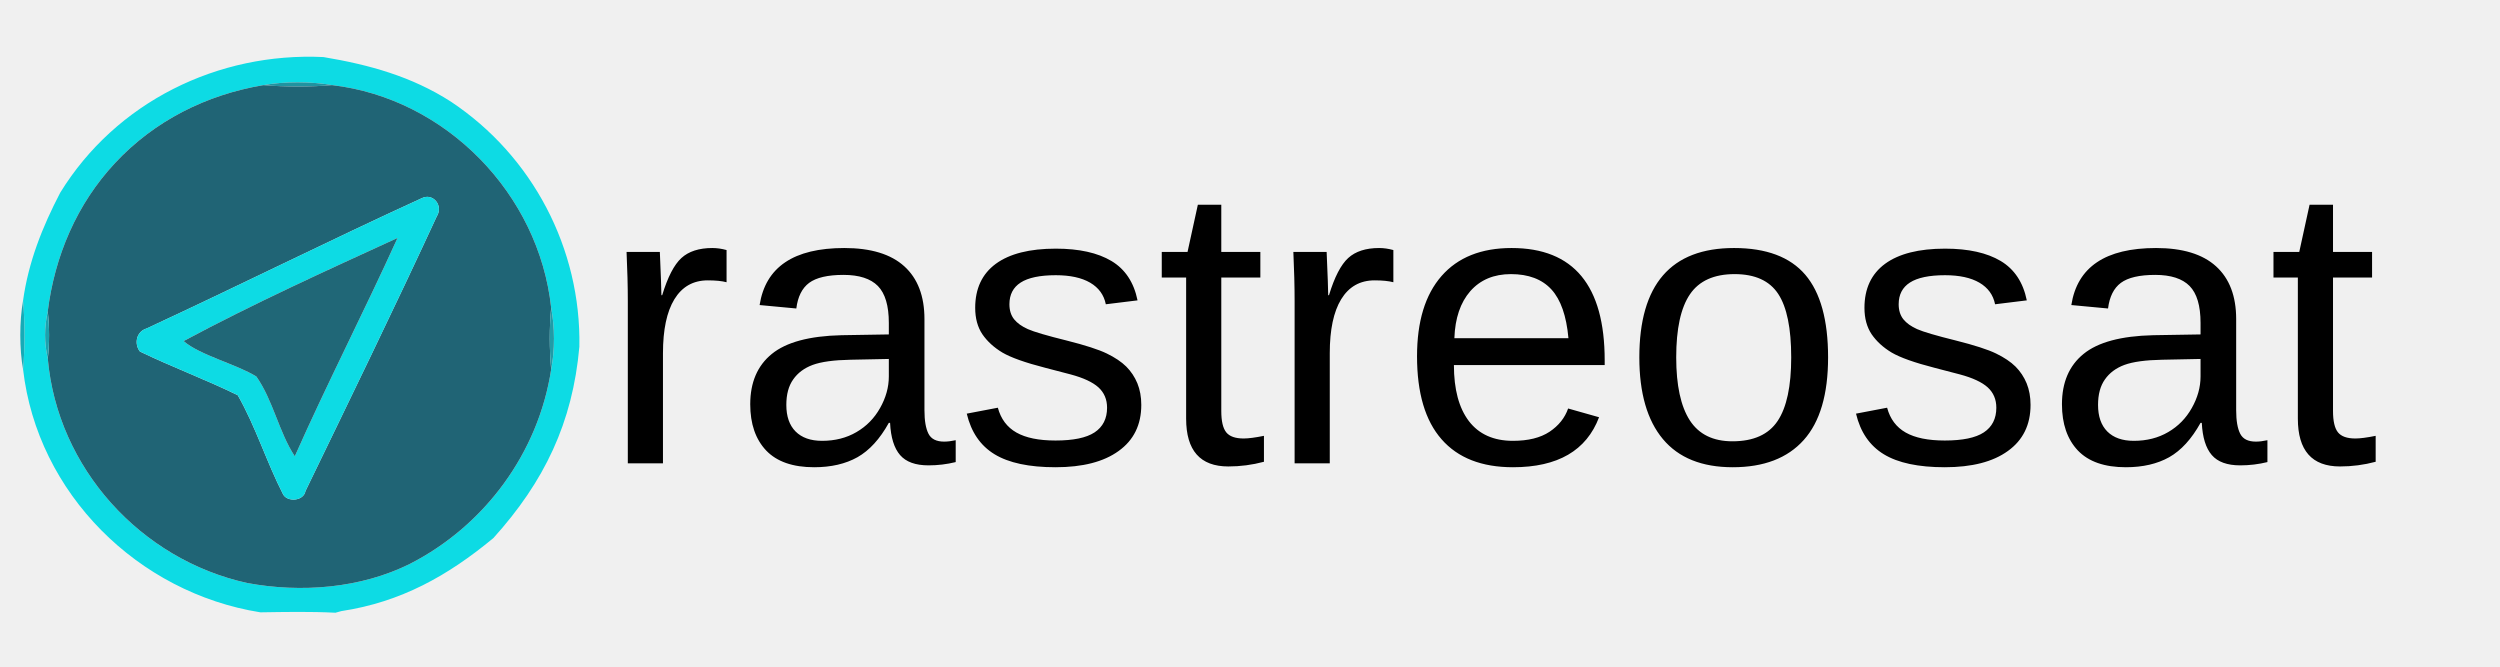
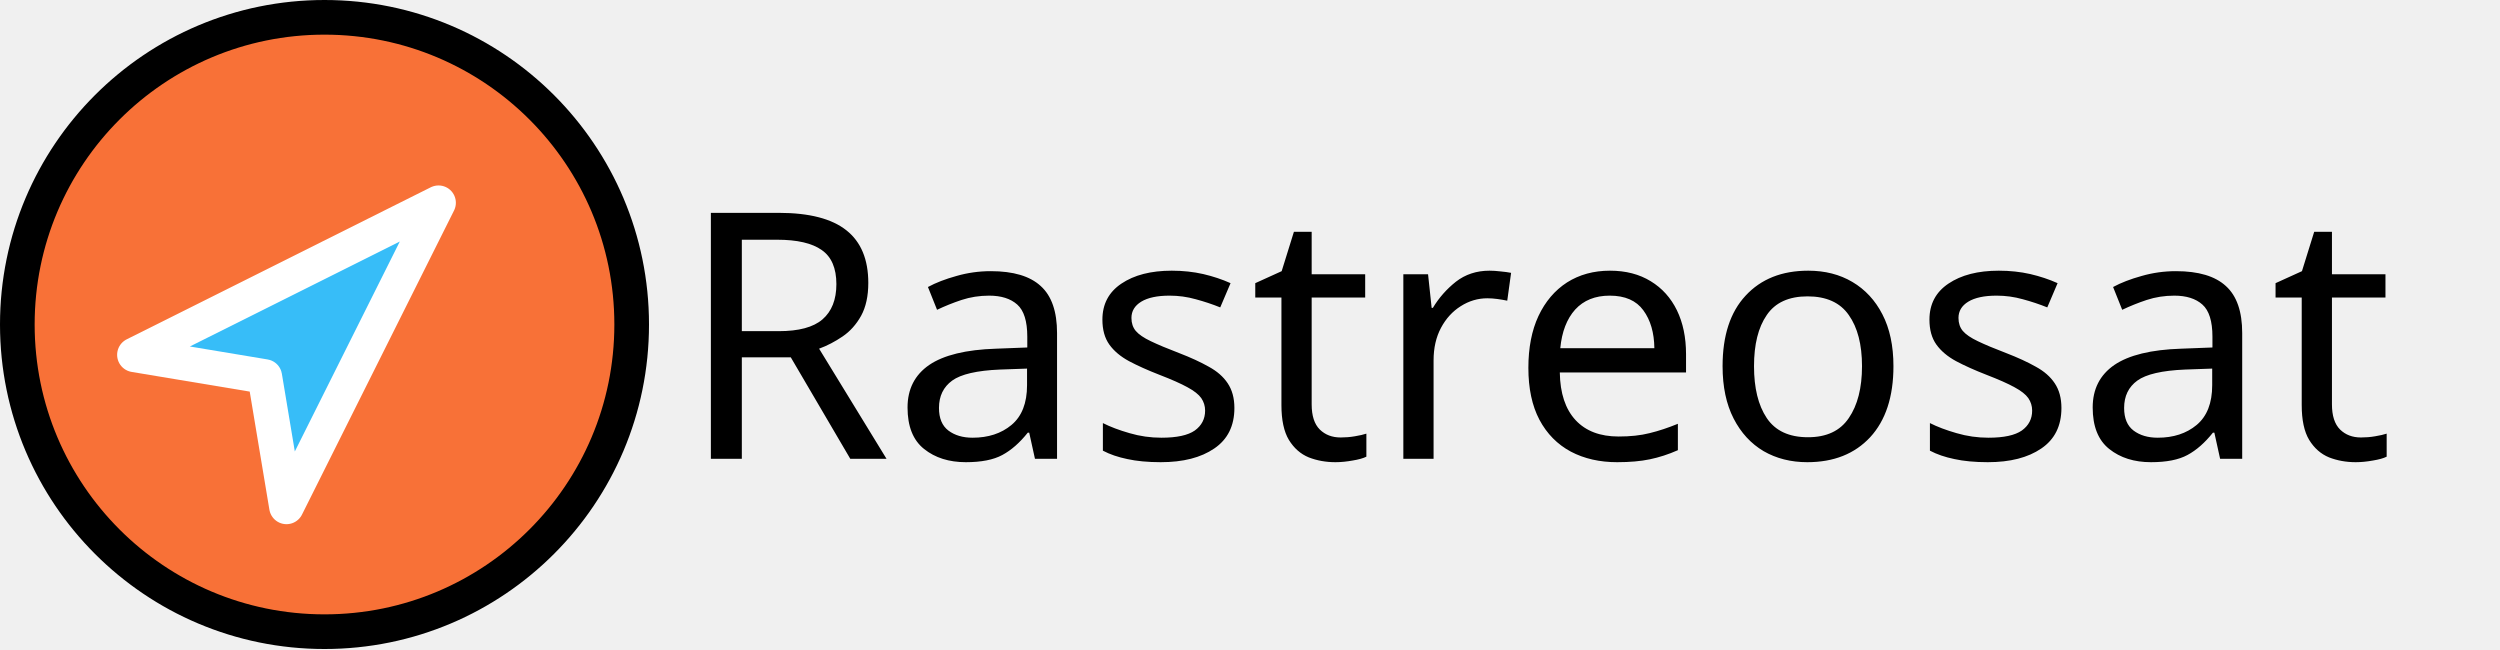
- <svg xmlns="http://www.w3.org/2000/svg" width="240" height="64" viewBox="0 0 250 64" version="1.1" id="svg1">
-   <g id="layer1" transform="translate(-126.0678,-136.4551)">
-     <path d="m 158.418,140.829 c 4.554,0.762 8.819,1.933 12.742,4.459 8.16,5.415 13.028,14.711 12.845,24.5 -0.674,7.624 -3.517,13.508 -8.597,19.138 -4.554,3.778 -9.271,6.41 -15.208,7.306 l -0.589,0.162 c -2.505,-0.127 -4.999,-0.078 -7.504,-0.039 -12.238,-1.951 -22.299,-11.867 -23.731,-24.292 0.191,-2.275 0.198,-4.6 -0.004,-6.872 0.54,-3.877 1.923,-7.355 3.718,-10.802 5.581,-9.063 15.759,-14.065 26.328,-13.561 z M 152.4,143.637 c -5.676,0.953 -10.887,3.556 -14.824,7.786 -3.817,4.082 -6.04,9.299 -6.731,14.827 -0.356,1.556 -0.36,3.2 0.004,4.752 0.967,10.922 9.278,20.07 19.932,22.419 5.373,1.002 11.345,0.55 16.291,-1.919 7.475,-3.824 12.834,-11.102 14.111,-19.435 0.381,-1.863 0.367,-4.3 0,-6.167 -1.217,-11.37 -10.502,-20.934 -21.911,-22.267 -2.021,-0.367 -4.854,-0.377 -6.872,0.004 z" id="use155" style="fill:#0ddbe4;stroke-width:0.353" />
-     <path d="m 159.272,143.633 c -2.275,0.198 -4.593,0.187 -6.872,0.004 2.018,-0.381 4.851,-0.37 6.872,-0.004 z" id="use156" style="fill:#2093a0;stroke-width:0.353" />
-     <path d="m 152.4,143.637 c 2.279,0.183 4.597,0.194 6.872,-0.004 11.409,1.333 20.694,10.897 21.911,22.267 -0.191,2.05 -0.18,4.113 0,6.167 -1.277,8.333 -6.636,15.61 -14.111,19.435 -4.946,2.469 -10.918,2.921 -16.291,1.919 -10.654,-2.349 -18.965,-11.497 -19.932,-22.419 0.173,-1.616 0.169,-3.136 -0.004,-4.752 0.691,-5.528 2.914,-10.746 6.731,-14.827 3.937,-4.23 9.148,-6.833 14.824,-7.786 z m -2.558,31.006 c 1.778,3.101 2.889,6.71 4.533,9.91 0.416,0.797 2.06,0.699 2.244,-0.335 4.399,-9.081 8.897,-18.306 13.123,-27.453 0.691,-1.072 -0.367,-2.378 -1.489,-1.827 -9.215,4.216 -18.341,8.774 -27.534,13.035 -1.048,0.318 -1.249,1.566 -0.656,2.304 3.214,1.552 6.583,2.801 9.779,4.367 z" id="use157" style="fill:#206475;stroke-width:0.353" />
-     <path d="m 169.743,156.764 c -4.226,9.148 -8.724,18.373 -13.123,27.453 -0.183,1.034 -1.827,1.132 -2.244,0.335 -1.644,-3.2 -2.755,-6.809 -4.533,-9.91 -3.196,-1.566 -6.565,-2.815 -9.779,-4.367 -0.593,-0.737 -0.392,-1.986 0.656,-2.304 9.193,-4.262 18.32,-8.819 27.534,-13.035 1.122,-0.55 2.18,0.755 1.489,1.827 z m -18.041,16.009 c 1.679,2.381 2.244,5.539 3.845,7.98 3.256,-7.341 6.957,-14.52 10.276,-21.837 -7.165,3.284 -14.446,6.586 -21.396,10.312 1.623,1.415 5.313,2.321 7.274,3.545 z" id="use159" style="fill:#0ddbe4;stroke-width:0.353" />
-     <path d="m 165.823,158.916 c -3.32,7.317 -7.02,14.496 -10.276,21.837 -1.602,-2.441 -2.166,-5.599 -3.845,-7.98 -1.961,-1.224 -5.652,-2.131 -7.274,-3.545 6.95,-3.725 14.231,-7.027 21.396,-10.312 z" id="use165" style="fill:#206777;stroke-width:0.353" />
-     <path d="m 128.372,165.192 c 0.201,2.272 0.194,4.597 0.004,6.872 -0.374,-2.046 -0.367,-4.822 -0.004,-6.872 z" id="use193" style="fill:#16abb7;stroke-width:0.353" />
-     <path d="m 181.183,165.901 c 0.367,1.866 0.381,4.304 0,6.167 -0.18,-2.053 -0.191,-4.117 0,-6.167 z" id="use197" style="fill:#209ba7;stroke-width:0.353" />
-     <path d="m 130.845,166.25 c 0.173,1.616 0.176,3.136 0.004,4.752 -0.363,-1.552 -0.36,-3.196 -0.004,-4.752 z" id="use201" style="fill:#1ba3af;stroke-width:0.353" />
+ <svg xmlns="http://www.w3.org/2000/svg" width="63.5mm" height="16.485mm" viewBox="0 0 63.5 16.485" version="1.1" id="svg1">
+   <defs id="defs1" />
+   <g id="layer1" transform="translate(-101.6,-135.2021)">
+     <g id="layer1-7" transform="matrix(1.47445,0,0,1.47445,-2.510765,-77.36065)">
+       <g id="SVGRepo_iconCarrier" transform="matrix(0.2645833,0,0,0.2645833,69.85,143.4042)">
+         <rect width="93.559" height="48" fill="#ffffff" fill-opacity="0.01" id="rect1" x="0" y="0" style="display:none;stroke-width:1.396" />
+         <path fill-rule="evenodd" clip-rule="evenodd" d="M 24,44 C 35.046,44 44,35.046 44,24 44,12.954 35.046,4 24,4 12.954,4 4,12.954 4,24 4,35.046 12.954,44 24,44 Z" fill="#f87137" stroke="#000000" stroke-width="2.256" stroke-linecap="round" stroke-linejoin="round" id="path1" style="display:inline" />
+         <path d="m 31.425,16.075 -19.799,9.899 8.485,1.414 1.414,8.485 z" fill="#37bdf8" stroke="#ffffff" stroke-width="2.256" stroke-linecap="round" stroke-linejoin="round" id="path2" />
+         <text x="77.442" y="22.038" font-family="Arial" font-size="22.419px" fill="#000000" text-anchor="start" id="text2" transform="scale(0.6126994,1.632122)" style="font-size:22.419px;font-family:Arial;text-anchor:start;fill:#000000;stroke-width:4.484">
+           <tspan style="font-style:normal;font-variant:normal;font-weight:normal;font-stretch:normal;font-size:22.419px;font-family:'Bangla MN';-inkscape-font-specification:'Bangla MN, Normal';font-variant-ligatures:normal;font-variant-caps:normal;font-variant-numeric:normal;font-variant-east-asian:normal" id="tspan3" />
+         </text>
+         <text xml:space="preserve" style="fill:#000000" x="53.492" y="43.525" id="text3">
+           <tspan id="tspan2" x="53.492" y="43.525" />
+         </text>
+         <text xml:space="preserve" style="font-style:normal;font-variant:normal;font-weight:normal;font-stretch:normal;font-size:22.419px;font-family:'Bangla MN';-inkscape-font-specification:'Bangla MN, Normal';font-variant-ligatures:normal;font-variant-caps:normal;font-variant-numeric:normal;font-variant-east-asian:normal;fill:#000000" x="46.983" y="32.746" id="text4">
+           <tspan id="tspan4" x="46.983" y="32.746" style="font-style:normal;font-variant:normal;font-weight:normal;font-stretch:normal;font-size:22.419px;font-family:'Arial Rounded MT Bold';-inkscape-font-specification:'Arial Rounded MT Bold, Normal';font-variant-ligatures:normal;font-variant-caps:normal;font-variant-numeric:normal;font-variant-east-asian:normal">Rastreosat</tspan>
+         </text>
+       </g>
+     </g>
  </g>
-   <text x="60" y="45" fill="#000000" font-size="40px" id="text1" font-family="Arial">rastreosat</text>
</svg>
